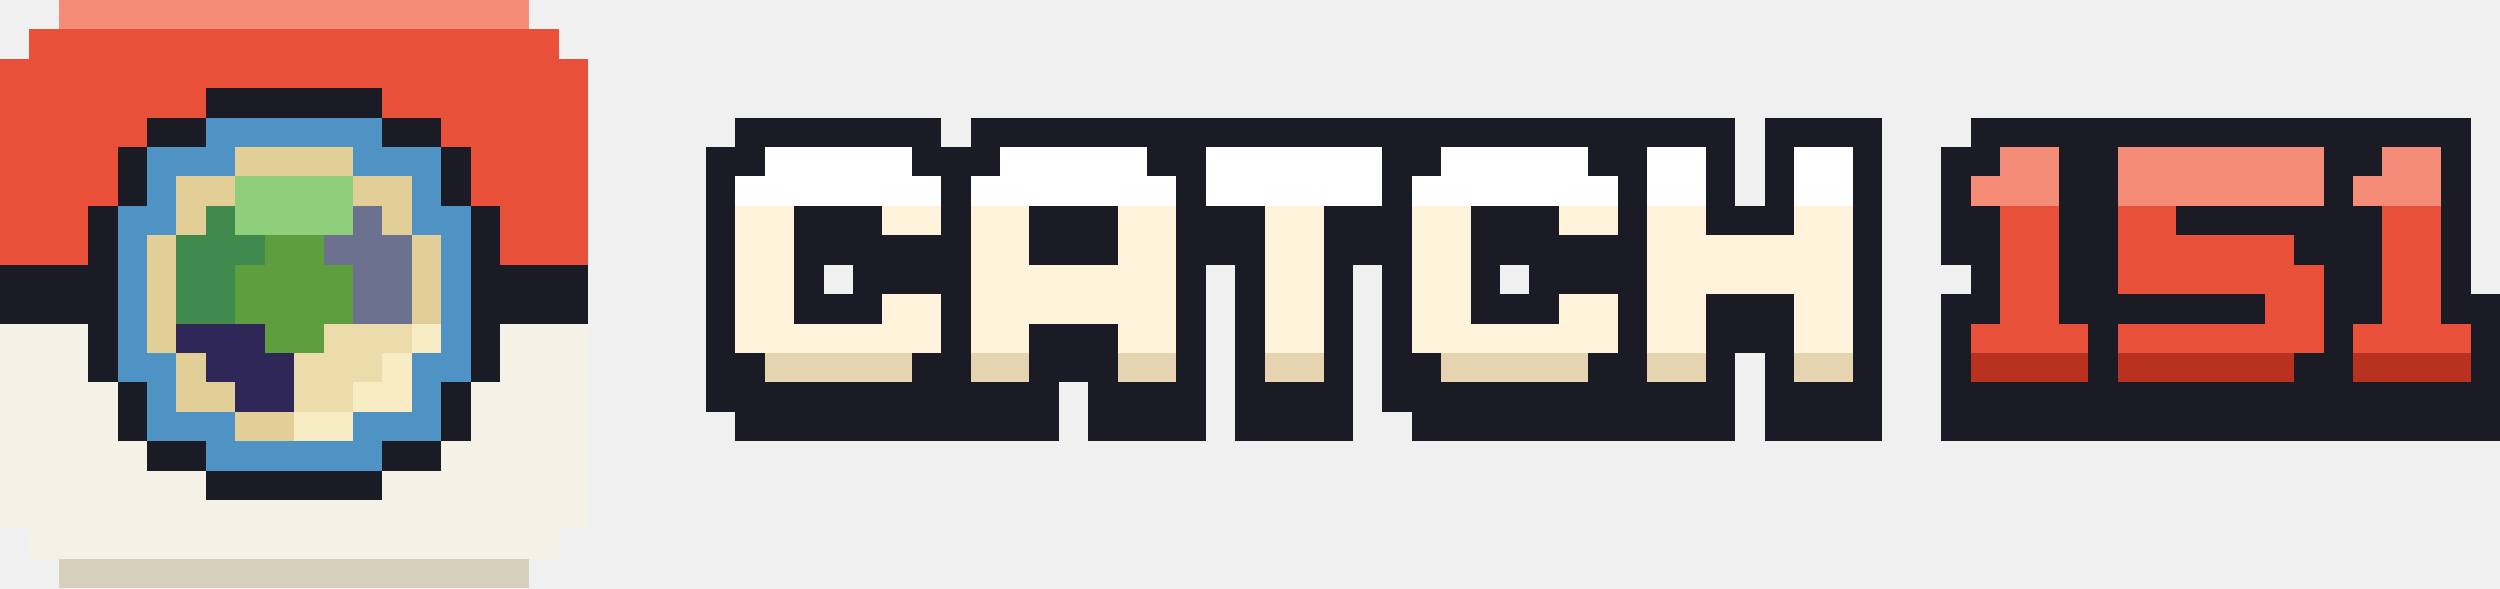
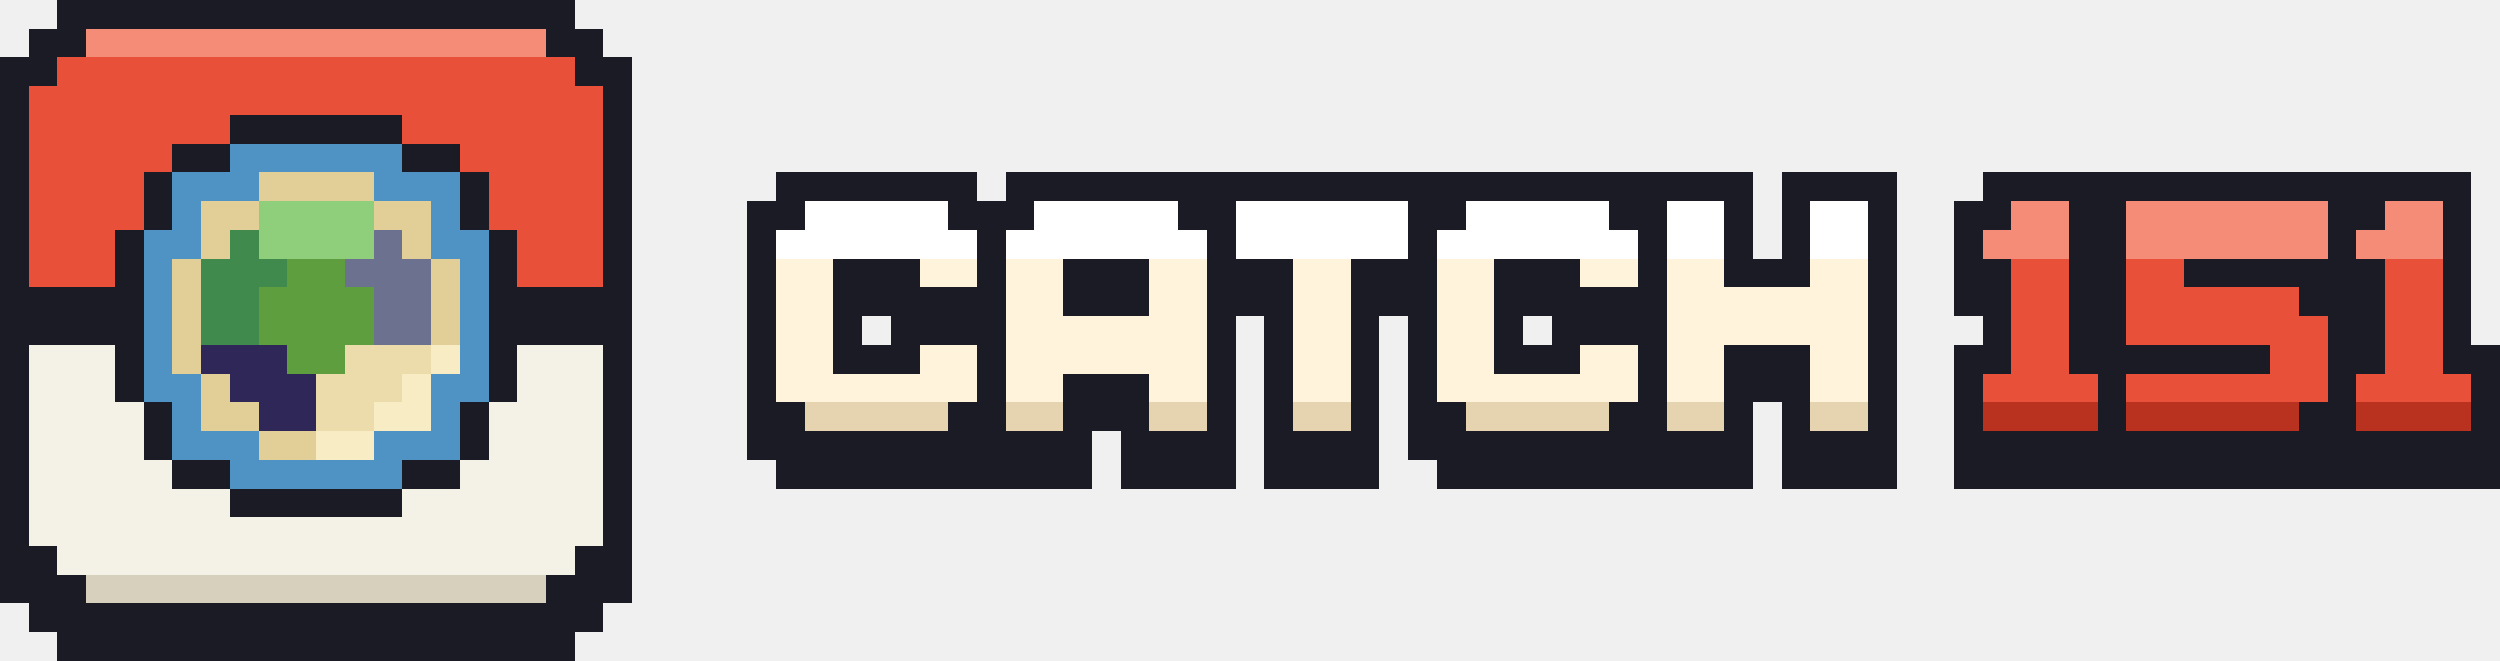
- <svg xmlns="http://www.w3.org/2000/svg" viewBox="0 0 85 20" width="85" height="20" shape-rendering="crispEdges">
-   <path fill="#f58c78" d="M2 0h16v1h-16zM68 5h2v1h-2zM72 5h7v1h-7zM81 5h2v1h-2zM67 6h3v1h-3zM72 6h7v1h-7zM80 6h3v1h-3z" />
-   <path fill="#e8503a" d="M1 1h18v1h-18zM0 2h20v1h-20zM0 3h7v1h-7zM13 3h7v1h-7zM0 4h5v1h-5zM15 4h5v1h-5zM0 5h4v1h-4zM16 5h4v1h-4zM0 6h4v1h-4zM16 6h4v1h-4zM0 7h3v1h-3zM17 7h3v1h-3zM68 7h2v1h-2zM72 7h2v1h-2zM81 7h2v1h-2zM0 8h3v1h-3zM17 8h3v1h-3zM68 8h2v1h-2zM72 8h6v1h-6zM81 8h2v1h-2zM68 9h2v1h-2zM72 9h7v1h-7zM81 9h2v1h-2zM68 10h2v1h-2zM77 10h2v1h-2zM81 10h2v1h-2zM67 11h4v1h-4zM72 11h7v1h-7zM80 11h4v1h-4z" />
-   <path fill="#1b1b25" d="M7 3h6v1h-6zM5 4h2v1h-2zM13 4h2v1h-2zM25 4h7v1h-7zM33 4h26v1h-26zM60 4h4v1h-4zM67 4h17v1h-17zM4 5h1v1h-1zM15 5h1v1h-1zM24 5h2v1h-2zM31 5h3v1h-3zM39 5h2v1h-2zM47 5h2v1h-2zM54 5h2v1h-2zM58 5h1v1h-1zM60 5h1v1h-1zM63 5h1v1h-1zM66 5h2v1h-2zM70 5h2v1h-2zM79 5h2v1h-2zM83 5h1v1h-1zM4 6h1v1h-1zM15 6h1v1h-1zM24 6h1v1h-1zM32 6h1v1h-1zM40 6h1v1h-1zM47 6h1v1h-1zM55 6h1v1h-1zM58 6h1v1h-1zM60 6h1v1h-1zM63 6h1v1h-1zM66 6h1v1h-1zM70 6h2v1h-2zM79 6h1v1h-1zM83 6h1v1h-1zM3 7h1v1h-1zM16 7h1v1h-1zM24 7h1v1h-1zM27 7h3v1h-3zM32 7h1v1h-1zM35 7h3v1h-3zM40 7h3v1h-3zM45 7h3v1h-3zM50 7h3v1h-3zM55 7h1v1h-1zM58 7h3v1h-3zM63 7h1v1h-1zM66 7h2v1h-2zM70 7h2v1h-2zM74 7h7v1h-7zM83 7h1v1h-1zM3 8h1v1h-1zM16 8h1v1h-1zM24 8h1v1h-1zM27 8h6v1h-6zM35 8h3v1h-3zM40 8h3v1h-3zM45 8h3v1h-3zM50 8h6v1h-6zM63 8h1v1h-1zM66 8h2v1h-2zM70 8h2v1h-2zM78 8h3v1h-3zM83 8h1v1h-1zM0 9h4v1h-4zM16 9h4v1h-4zM24 9h1v1h-1zM27 9h1v1h-1zM29 9h4v1h-4zM40 9h1v1h-1zM42 9h1v1h-1zM45 9h1v1h-1zM47 9h1v1h-1zM50 9h1v1h-1zM52 9h4v1h-4zM63 9h1v1h-1zM67 9h1v1h-1zM70 9h2v1h-2zM79 9h2v1h-2zM83 9h1v1h-1zM0 10h4v1h-4zM16 10h4v1h-4zM24 10h1v1h-1zM27 10h3v1h-3zM32 10h1v1h-1zM40 10h1v1h-1zM42 10h1v1h-1zM45 10h1v1h-1zM47 10h1v1h-1zM50 10h3v1h-3zM55 10h1v1h-1zM58 10h3v1h-3zM63 10h1v1h-1zM66 10h2v1h-2zM70 10h7v1h-7zM79 10h2v1h-2zM83 10h2v1h-2zM3 11h1v1h-1zM16 11h1v1h-1zM24 11h1v1h-1zM32 11h1v1h-1zM35 11h3v1h-3zM40 11h1v1h-1zM42 11h1v1h-1zM45 11h1v1h-1zM47 11h1v1h-1zM55 11h1v1h-1zM58 11h3v1h-3zM63 11h1v1h-1zM66 11h1v1h-1zM71 11h1v1h-1zM79 11h1v1h-1zM84 11h1v1h-1zM3 12h1v1h-1zM16 12h1v1h-1zM24 12h2v1h-2zM31 12h2v1h-2zM35 12h3v1h-3zM40 12h1v1h-1zM42 12h1v1h-1zM45 12h1v1h-1zM47 12h2v1h-2zM54 12h2v1h-2zM58 12h1v1h-1zM60 12h1v1h-1zM63 12h1v1h-1zM66 12h1v1h-1zM71 12h1v1h-1zM78 12h2v1h-2zM84 12h1v1h-1zM4 13h1v1h-1zM15 13h1v1h-1zM24 13h12v1h-12zM37 13h4v1h-4zM42 13h4v1h-4zM47 13h12v1h-12zM60 13h4v1h-4zM66 13h19v1h-19zM4 14h1v1h-1zM15 14h1v1h-1zM25 14h11v1h-11zM37 14h4v1h-4zM42 14h4v1h-4zM48 14h11v1h-11zM60 14h4v1h-4zM66 14h19v1h-19zM5 15h2v1h-2zM13 15h2v1h-2zM7 16h6v1h-6z" />
-   <path fill="#4f93c4" d="M7 4h6v1h-6zM5 5h3v1h-3zM12 5h3v1h-3zM5 6h1v1h-1zM14 6h1v1h-1zM4 7h2v1h-2zM14 7h2v1h-2zM4 8h1v1h-1zM15 8h1v1h-1zM4 9h1v1h-1zM15 9h1v1h-1zM4 10h1v1h-1zM15 10h1v1h-1zM4 11h1v1h-1zM15 11h1v1h-1zM4 12h2v1h-2zM14 12h2v1h-2zM5 13h1v1h-1zM14 13h1v1h-1zM5 14h3v1h-3zM12 14h3v1h-3zM7 15h6v1h-6z" />
-   <path fill="#e2cf98" d="M8 5h4v1h-4zM6 6h2v1h-2zM12 6h2v1h-2zM6 7h1v1h-1zM13 7h1v1h-1zM5 8h1v1h-1zM14 8h1v1h-1zM5 9h1v1h-1zM14 9h1v1h-1zM5 10h1v1h-1zM14 10h1v1h-1zM5 11h1v1h-1zM6 12h1v1h-1zM6 13h2v1h-2zM8 14h2v1h-2z" />
-   <path fill="#ffffff" d="M26 5h5v1h-5zM34 5h5v1h-5zM41 5h6v1h-6zM49 5h5v1h-5zM56 5h2v1h-2zM61 5h2v1h-2zM25 6h7v1h-7zM33 6h7v1h-7zM41 6h6v1h-6zM48 6h7v1h-7zM56 6h2v1h-2zM61 6h2v1h-2z" />
-   <path fill="#8fce7a" d="M8 6h4v1h-4zM8 7h4v1h-4z" />
-   <path fill="#3f8a4c" d="M7 7h1v1h-1zM6 8h3v1h-3zM6 9h2v1h-2zM6 10h2v1h-2z" />
-   <path fill="#6c7190" d="M12 7h1v1h-1zM11 8h3v1h-3zM12 9h2v1h-2zM12 10h2v1h-2z" />
-   <path fill="#fff3dc" d="M25 7h2v1h-2zM30 7h2v1h-2zM33 7h2v1h-2zM38 7h2v1h-2zM43 7h2v1h-2zM48 7h2v1h-2zM53 7h2v1h-2zM56 7h2v1h-2zM61 7h2v1h-2zM25 8h2v1h-2zM33 8h2v1h-2zM38 8h2v1h-2zM43 8h2v1h-2zM48 8h2v1h-2zM56 8h7v1h-7zM25 9h2v1h-2zM33 9h7v1h-7zM43 9h2v1h-2zM48 9h2v1h-2zM56 9h7v1h-7zM25 10h2v1h-2zM30 10h2v1h-2zM33 10h7v1h-7zM43 10h2v1h-2zM48 10h2v1h-2zM53 10h2v1h-2zM56 10h2v1h-2zM61 10h2v1h-2zM25 11h7v1h-7zM33 11h2v1h-2zM38 11h2v1h-2zM43 11h2v1h-2zM48 11h7v1h-7zM56 11h2v1h-2zM61 11h2v1h-2z" />
-   <path fill="#5f9e3e" d="M9 8h2v1h-2zM8 9h4v1h-4zM8 10h4v1h-4zM9 11h2v1h-2z" />
-   <path fill="#f4f1e6" d="M0 11h3v1h-3zM17 11h3v1h-3zM0 12h3v1h-3zM17 12h3v1h-3zM0 13h4v1h-4zM16 13h4v1h-4zM0 14h4v1h-4zM16 14h4v1h-4zM0 15h5v1h-5zM15 15h5v1h-5zM0 16h7v1h-7zM13 16h7v1h-7zM0 17h20v1h-20zM1 18h18v1h-18z" />
-   <path fill="#2e2758" d="M6 11h3v1h-3zM7 12h3v1h-3zM8 13h2v1h-2z" />
-   <path fill="#ecdcac" d="M11 11h3v1h-3zM10 12h3v1h-3zM10 13h2v1h-2z" />
-   <path fill="#f8ecc4" d="M14 11h1v1h-1zM13 12h1v1h-1zM12 13h2v1h-2zM10 14h2v1h-2z" />
-   <path fill="#e6d3b0" d="M26 12h5v1h-5zM33 12h2v1h-2zM38 12h2v1h-2zM43 12h2v1h-2zM49 12h5v1h-5zM56 12h2v1h-2zM61 12h2v1h-2z" />
-   <path fill="#b8321f" d="M67 12h4v1h-4zM72 12h6v1h-6zM80 12h4v1h-4z" />
-   <path fill="#d6d0bd" d="M2 19h16v1h-16z" />
+ <svg xmlns="http://www.w3.org/2000/svg" viewBox="0 0 87 23" width="87" height="23" shape-rendering="crispEdges">
+   <path fill="#1b1b25" d="M2 0h18v1h-18zM1 1h2v1h-2zM19 1h2v1h-2zM0 2h2v1h-2zM20 2h2v1h-2zM0 3h1v1h-1zM21 3h1v1h-1zM0 4h1v1h-1zM8 4h6v1h-6zM21 4h1v1h-1zM0 5h1v1h-1zM6 5h2v1h-2zM14 5h2v1h-2zM21 5h1v1h-1zM0 6h1v1h-1zM5 6h1v1h-1zM16 6h1v1h-1zM21 6h1v1h-1zM27 6h7v1h-7zM35 6h26v1h-26zM62 6h4v1h-4zM69 6h17v1h-17zM0 7h1v1h-1zM5 7h1v1h-1zM16 7h1v1h-1zM21 7h1v1h-1zM26 7h2v1h-2zM33 7h3v1h-3zM41 7h2v1h-2zM49 7h2v1h-2zM56 7h2v1h-2zM60 7h1v1h-1zM62 7h1v1h-1zM65 7h1v1h-1zM68 7h2v1h-2zM72 7h2v1h-2zM81 7h2v1h-2zM85 7h1v1h-1zM0 8h1v1h-1zM4 8h1v1h-1zM17 8h1v1h-1zM21 8h1v1h-1zM26 8h1v1h-1zM34 8h1v1h-1zM42 8h1v1h-1zM49 8h1v1h-1zM57 8h1v1h-1zM60 8h1v1h-1zM62 8h1v1h-1zM65 8h1v1h-1zM68 8h1v1h-1zM72 8h2v1h-2zM81 8h1v1h-1zM85 8h1v1h-1zM0 9h1v1h-1zM4 9h1v1h-1zM17 9h1v1h-1zM21 9h1v1h-1zM26 9h1v1h-1zM29 9h3v1h-3zM34 9h1v1h-1zM37 9h3v1h-3zM42 9h3v1h-3zM47 9h3v1h-3zM52 9h3v1h-3zM57 9h1v1h-1zM60 9h3v1h-3zM65 9h1v1h-1zM68 9h2v1h-2zM72 9h2v1h-2zM76 9h7v1h-7zM85 9h1v1h-1zM0 10h5v1h-5zM17 10h5v1h-5zM26 10h1v1h-1zM29 10h6v1h-6zM37 10h3v1h-3zM42 10h3v1h-3zM47 10h3v1h-3zM52 10h6v1h-6zM65 10h1v1h-1zM68 10h2v1h-2zM72 10h2v1h-2zM80 10h3v1h-3zM85 10h1v1h-1zM0 11h5v1h-5zM17 11h5v1h-5zM26 11h1v1h-1zM29 11h1v1h-1zM31 11h4v1h-4zM42 11h1v1h-1zM44 11h1v1h-1zM47 11h1v1h-1zM49 11h1v1h-1zM52 11h1v1h-1zM54 11h4v1h-4zM65 11h1v1h-1zM69 11h1v1h-1zM72 11h2v1h-2zM81 11h2v1h-2zM85 11h1v1h-1zM0 12h1v1h-1zM4 12h1v1h-1zM17 12h1v1h-1zM21 12h1v1h-1zM26 12h1v1h-1zM29 12h3v1h-3zM34 12h1v1h-1zM42 12h1v1h-1zM44 12h1v1h-1zM47 12h1v1h-1zM49 12h1v1h-1zM52 12h3v1h-3zM57 12h1v1h-1zM60 12h3v1h-3zM65 12h1v1h-1zM68 12h2v1h-2zM72 12h7v1h-7zM81 12h2v1h-2zM85 12h2v1h-2zM0 13h1v1h-1zM4 13h1v1h-1zM17 13h1v1h-1zM21 13h1v1h-1zM26 13h1v1h-1zM34 13h1v1h-1zM37 13h3v1h-3zM42 13h1v1h-1zM44 13h1v1h-1zM47 13h1v1h-1zM49 13h1v1h-1zM57 13h1v1h-1zM60 13h3v1h-3zM65 13h1v1h-1zM68 13h1v1h-1zM73 13h1v1h-1zM81 13h1v1h-1zM86 13h1v1h-1zM0 14h1v1h-1zM5 14h1v1h-1zM16 14h1v1h-1zM21 14h1v1h-1zM26 14h2v1h-2zM33 14h2v1h-2zM37 14h3v1h-3zM42 14h1v1h-1zM44 14h1v1h-1zM47 14h1v1h-1zM49 14h2v1h-2zM56 14h2v1h-2zM60 14h1v1h-1zM62 14h1v1h-1zM65 14h1v1h-1zM68 14h1v1h-1zM73 14h1v1h-1zM80 14h2v1h-2zM86 14h1v1h-1zM0 15h1v1h-1zM5 15h1v1h-1zM16 15h1v1h-1zM21 15h1v1h-1zM26 15h12v1h-12zM39 15h4v1h-4zM44 15h4v1h-4zM49 15h12v1h-12zM62 15h4v1h-4zM68 15h19v1h-19zM0 16h1v1h-1zM6 16h2v1h-2zM14 16h2v1h-2zM21 16h1v1h-1zM27 16h11v1h-11zM39 16h4v1h-4zM44 16h4v1h-4zM50 16h11v1h-11zM62 16h4v1h-4zM68 16h19v1h-19zM0 17h1v1h-1zM8 17h6v1h-6zM21 17h1v1h-1zM0 18h1v1h-1zM21 18h1v1h-1zM0 19h2v1h-2zM20 19h2v1h-2zM0 20h3v1h-3zM19 20h3v1h-3zM1 21h20v1h-20zM2 22h18v1h-18z" />
+   <path fill="#f58c78" d="M3 1h16v1h-16zM70 7h2v1h-2zM74 7h7v1h-7zM83 7h2v1h-2zM69 8h3v1h-3zM74 8h7v1h-7zM82 8h3v1h-3z" />
+   <path fill="#e8503a" d="M2 2h18v1h-18zM1 3h20v1h-20zM1 4h7v1h-7zM14 4h7v1h-7zM1 5h5v1h-5zM16 5h5v1h-5zM1 6h4v1h-4zM17 6h4v1h-4zM1 7h4v1h-4zM17 7h4v1h-4zM1 8h3v1h-3zM18 8h3v1h-3zM1 9h3v1h-3zM18 9h3v1h-3zM70 9h2v1h-2zM74 9h2v1h-2zM83 9h2v1h-2zM70 10h2v1h-2zM74 10h6v1h-6zM83 10h2v1h-2zM70 11h2v1h-2zM74 11h7v1h-7zM83 11h2v1h-2zM70 12h2v1h-2zM79 12h2v1h-2zM83 12h2v1h-2zM69 13h4v1h-4zM74 13h7v1h-7zM82 13h4v1h-4z" />
+   <path fill="#4f93c4" d="M8 5h6v1h-6zM6 6h3v1h-3zM13 6h3v1h-3zM6 7h1v1h-1zM15 7h1v1h-1zM5 8h2v1h-2zM15 8h2v1h-2zM5 9h1v1h-1zM16 9h1v1h-1zM5 10h1v1h-1zM16 10h1v1h-1zM5 11h1v1h-1zM16 11h1v1h-1zM5 12h1v1h-1zM16 12h1v1h-1zM5 13h2v1h-2zM15 13h2v1h-2zM6 14h1v1h-1zM15 14h1v1h-1zM6 15h3v1h-3zM13 15h3v1h-3zM8 16h6v1h-6z" />
+   <path fill="#e2cf98" d="M9 6h4v1h-4zM7 7h2v1h-2zM13 7h2v1h-2zM7 8h1v1h-1zM14 8h1v1h-1zM6 9h1v1h-1zM15 9h1v1h-1zM6 10h1v1h-1zM15 10h1v1h-1zM6 11h1v1h-1zM15 11h1v1h-1zM6 12h1v1h-1zM7 13h1v1h-1zM7 14h2v1h-2zM9 15h2v1h-2z" />
+   <path fill="#8fce7a" d="M9 7h4v1h-4zM9 8h4v1h-4z" />
+   <path fill="#ffffff" d="M28 7h5v1h-5zM36 7h5v1h-5zM43 7h6v1h-6zM51 7h5v1h-5zM58 7h2v1h-2zM63 7h2v1h-2zM27 8h7v1h-7zM35 8h7v1h-7zM43 8h6v1h-6zM50 8h7v1h-7zM58 8h2v1h-2zM63 8h2v1h-2z" />
+   <path fill="#3f8a4c" d="M8 8h1v1h-1zM7 9h3v1h-3zM7 10h2v1h-2zM7 11h2v1h-2z" />
+   <path fill="#6c7190" d="M13 8h1v1h-1zM12 9h3v1h-3zM13 10h2v1h-2zM13 11h2v1h-2z" />
+   <path fill="#5f9e3e" d="M10 9h2v1h-2zM9 10h4v1h-4zM9 11h4v1h-4zM10 12h2v1h-2z" />
+   <path fill="#fff3dc" d="M27 9h2v1h-2zM32 9h2v1h-2zM35 9h2v1h-2zM40 9h2v1h-2zM45 9h2v1h-2zM50 9h2v1h-2zM55 9h2v1h-2zM58 9h2v1h-2zM63 9h2v1h-2zM27 10h2v1h-2zM35 10h2v1h-2zM40 10h2v1h-2zM45 10h2v1h-2zM50 10h2v1h-2zM58 10h7v1h-7zM27 11h2v1h-2zM35 11h7v1h-7zM45 11h2v1h-2zM50 11h2v1h-2zM58 11h7v1h-7zM27 12h2v1h-2zM32 12h2v1h-2zM35 12h7v1h-7zM45 12h2v1h-2zM50 12h2v1h-2zM55 12h2v1h-2zM58 12h2v1h-2zM63 12h2v1h-2zM27 13h7v1h-7zM35 13h2v1h-2zM40 13h2v1h-2zM45 13h2v1h-2zM50 13h7v1h-7zM58 13h2v1h-2zM63 13h2v1h-2z" />
+   <path fill="#f4f1e6" d="M1 12h3v1h-3zM18 12h3v1h-3zM1 13h3v1h-3zM18 13h3v1h-3zM1 14h4v1h-4zM17 14h4v1h-4zM1 15h4v1h-4zM17 15h4v1h-4zM1 16h5v1h-5zM16 16h5v1h-5zM1 17h7v1h-7zM14 17h7v1h-7zM1 18h20v1h-20zM2 19h18v1h-18z" />
+   <path fill="#2e2758" d="M7 12h3v1h-3zM8 13h3v1h-3zM9 14h2v1h-2z" />
+   <path fill="#ecdcac" d="M12 12h3v1h-3zM11 13h3v1h-3zM11 14h2v1h-2z" />
+   <path fill="#f8ecc4" d="M15 12h1v1h-1zM14 13h1v1h-1zM13 14h2v1h-2zM11 15h2v1h-2z" />
+   <path fill="#e6d3b0" d="M28 14h5v1h-5zM35 14h2v1h-2zM40 14h2v1h-2zM45 14h2v1h-2zM51 14h5v1h-5zM58 14h2v1h-2zM63 14h2v1h-2z" />
+   <path fill="#b8321f" d="M69 14h4v1h-4zM74 14h6v1h-6zM82 14h4v1h-4z" />
+   <path fill="#d6d0bd" d="M3 20h16v1h-16z" />
</svg>
